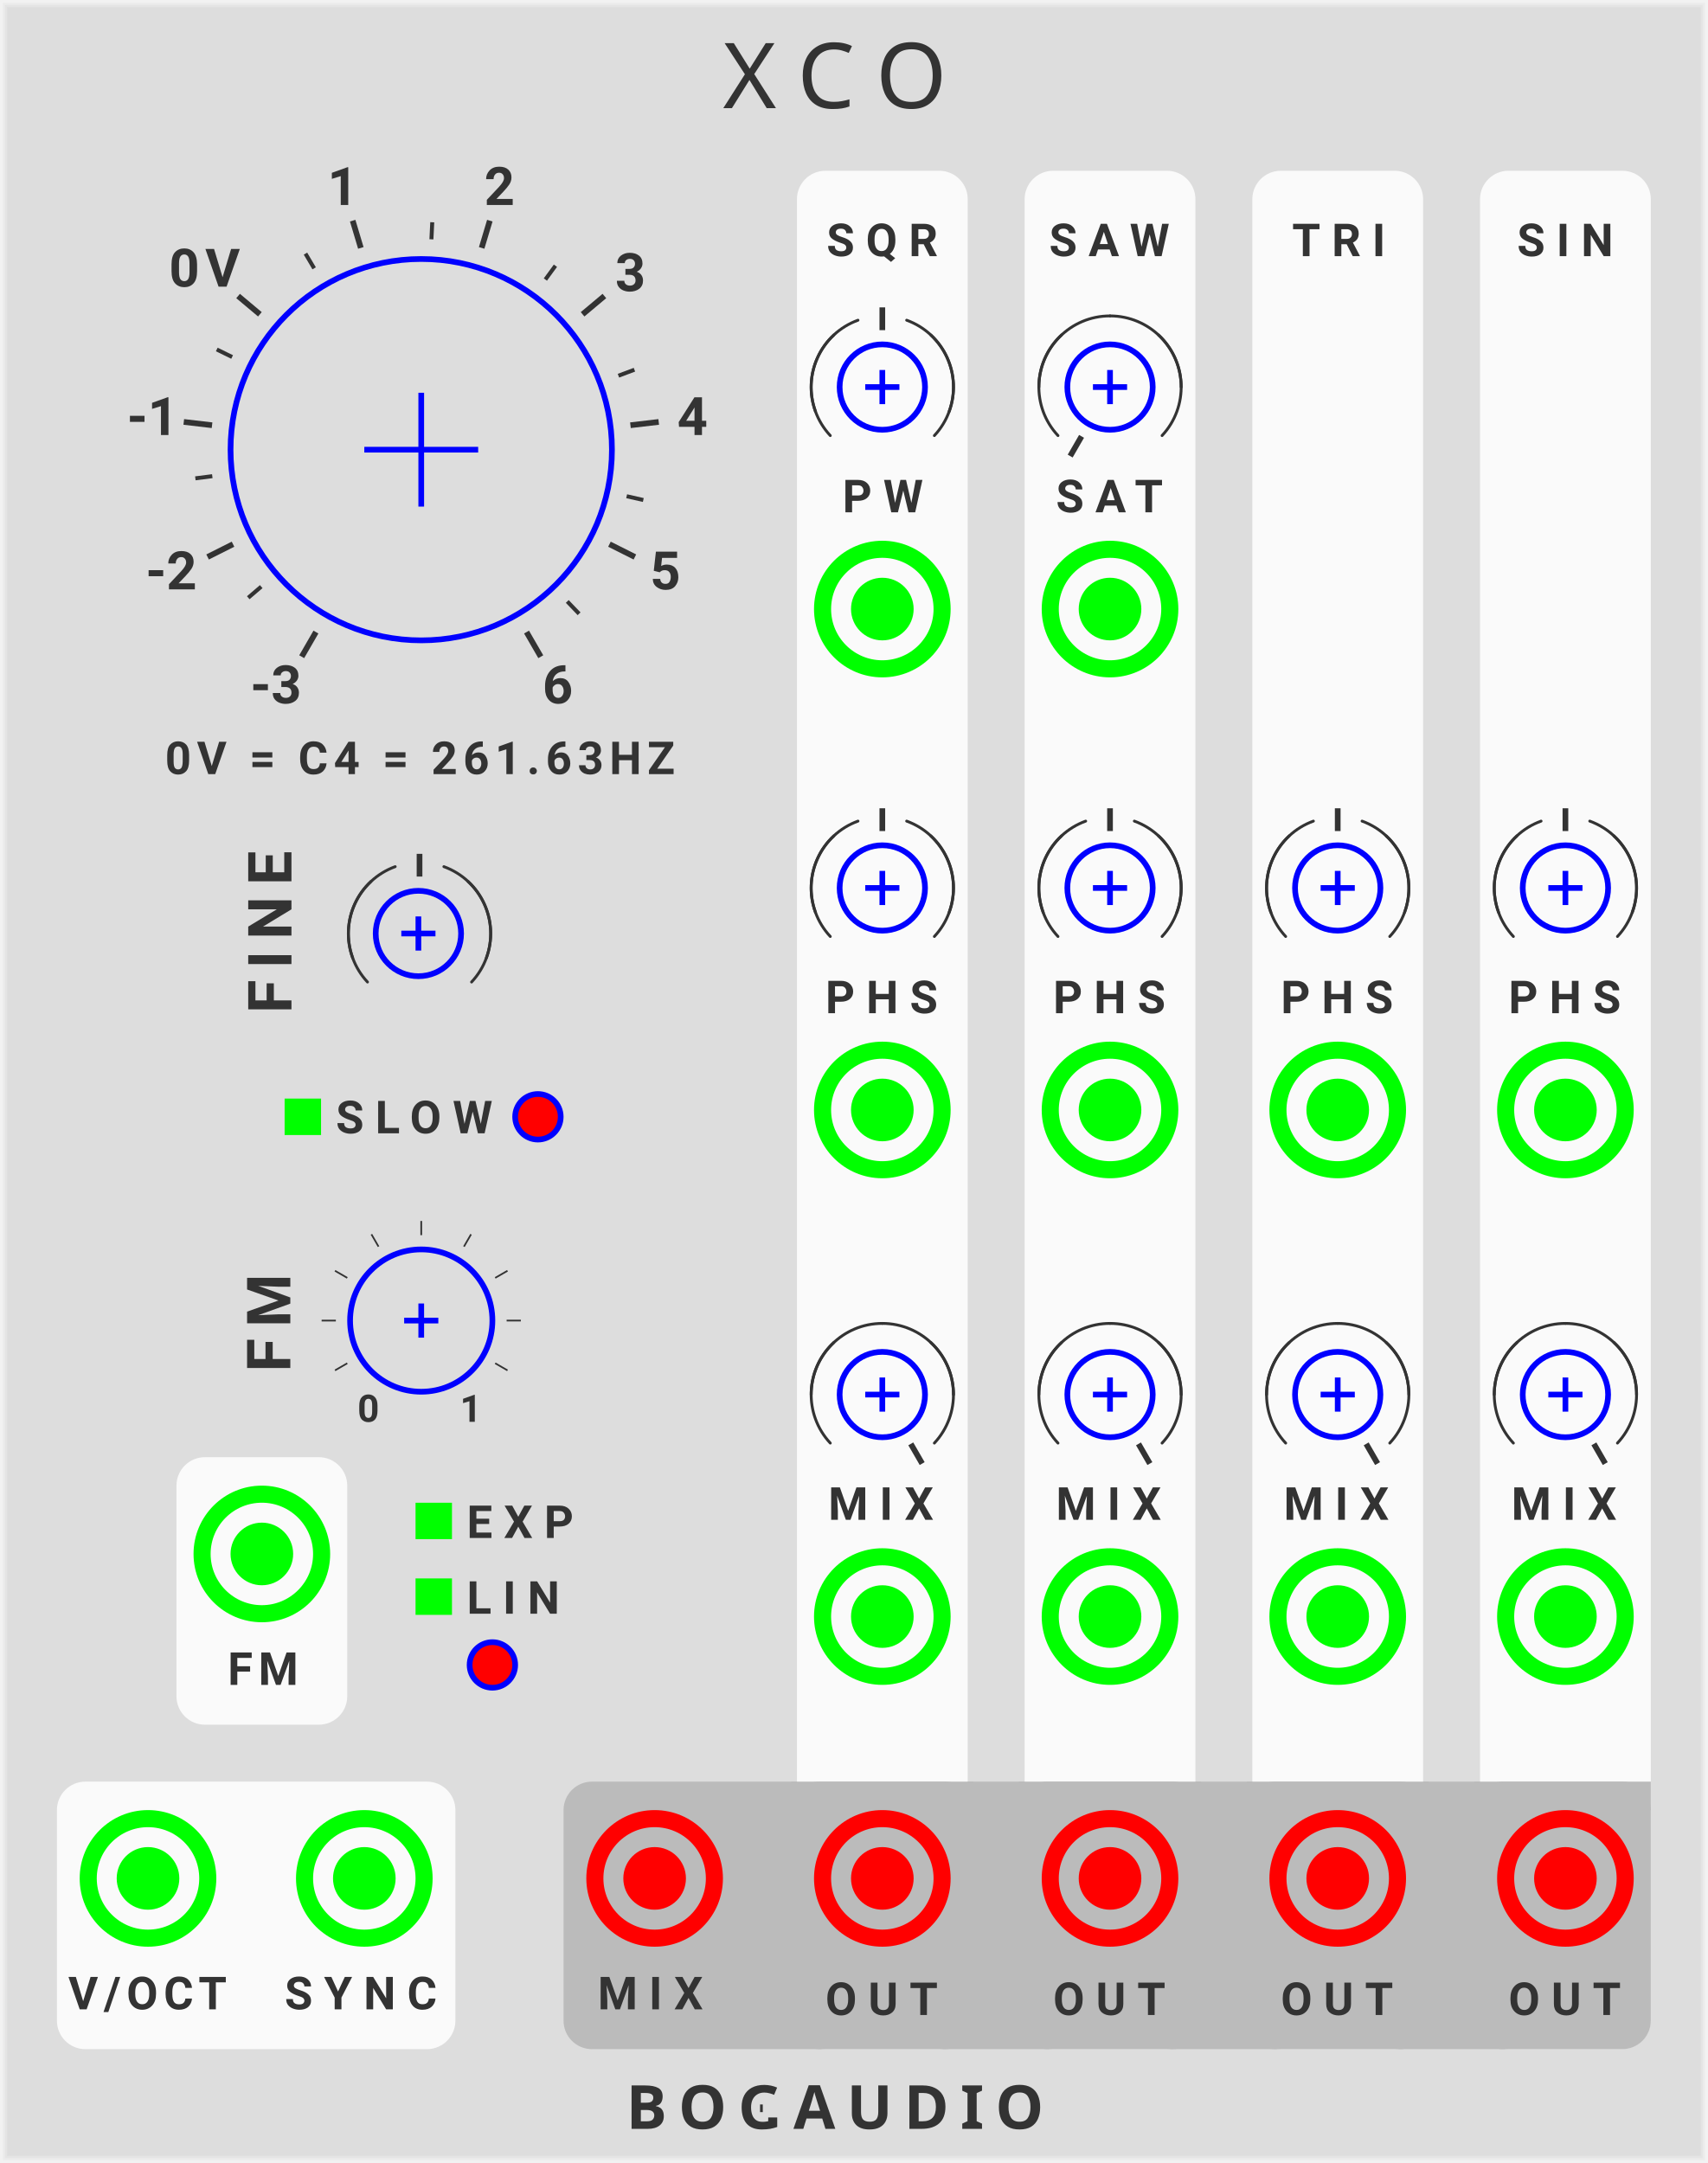
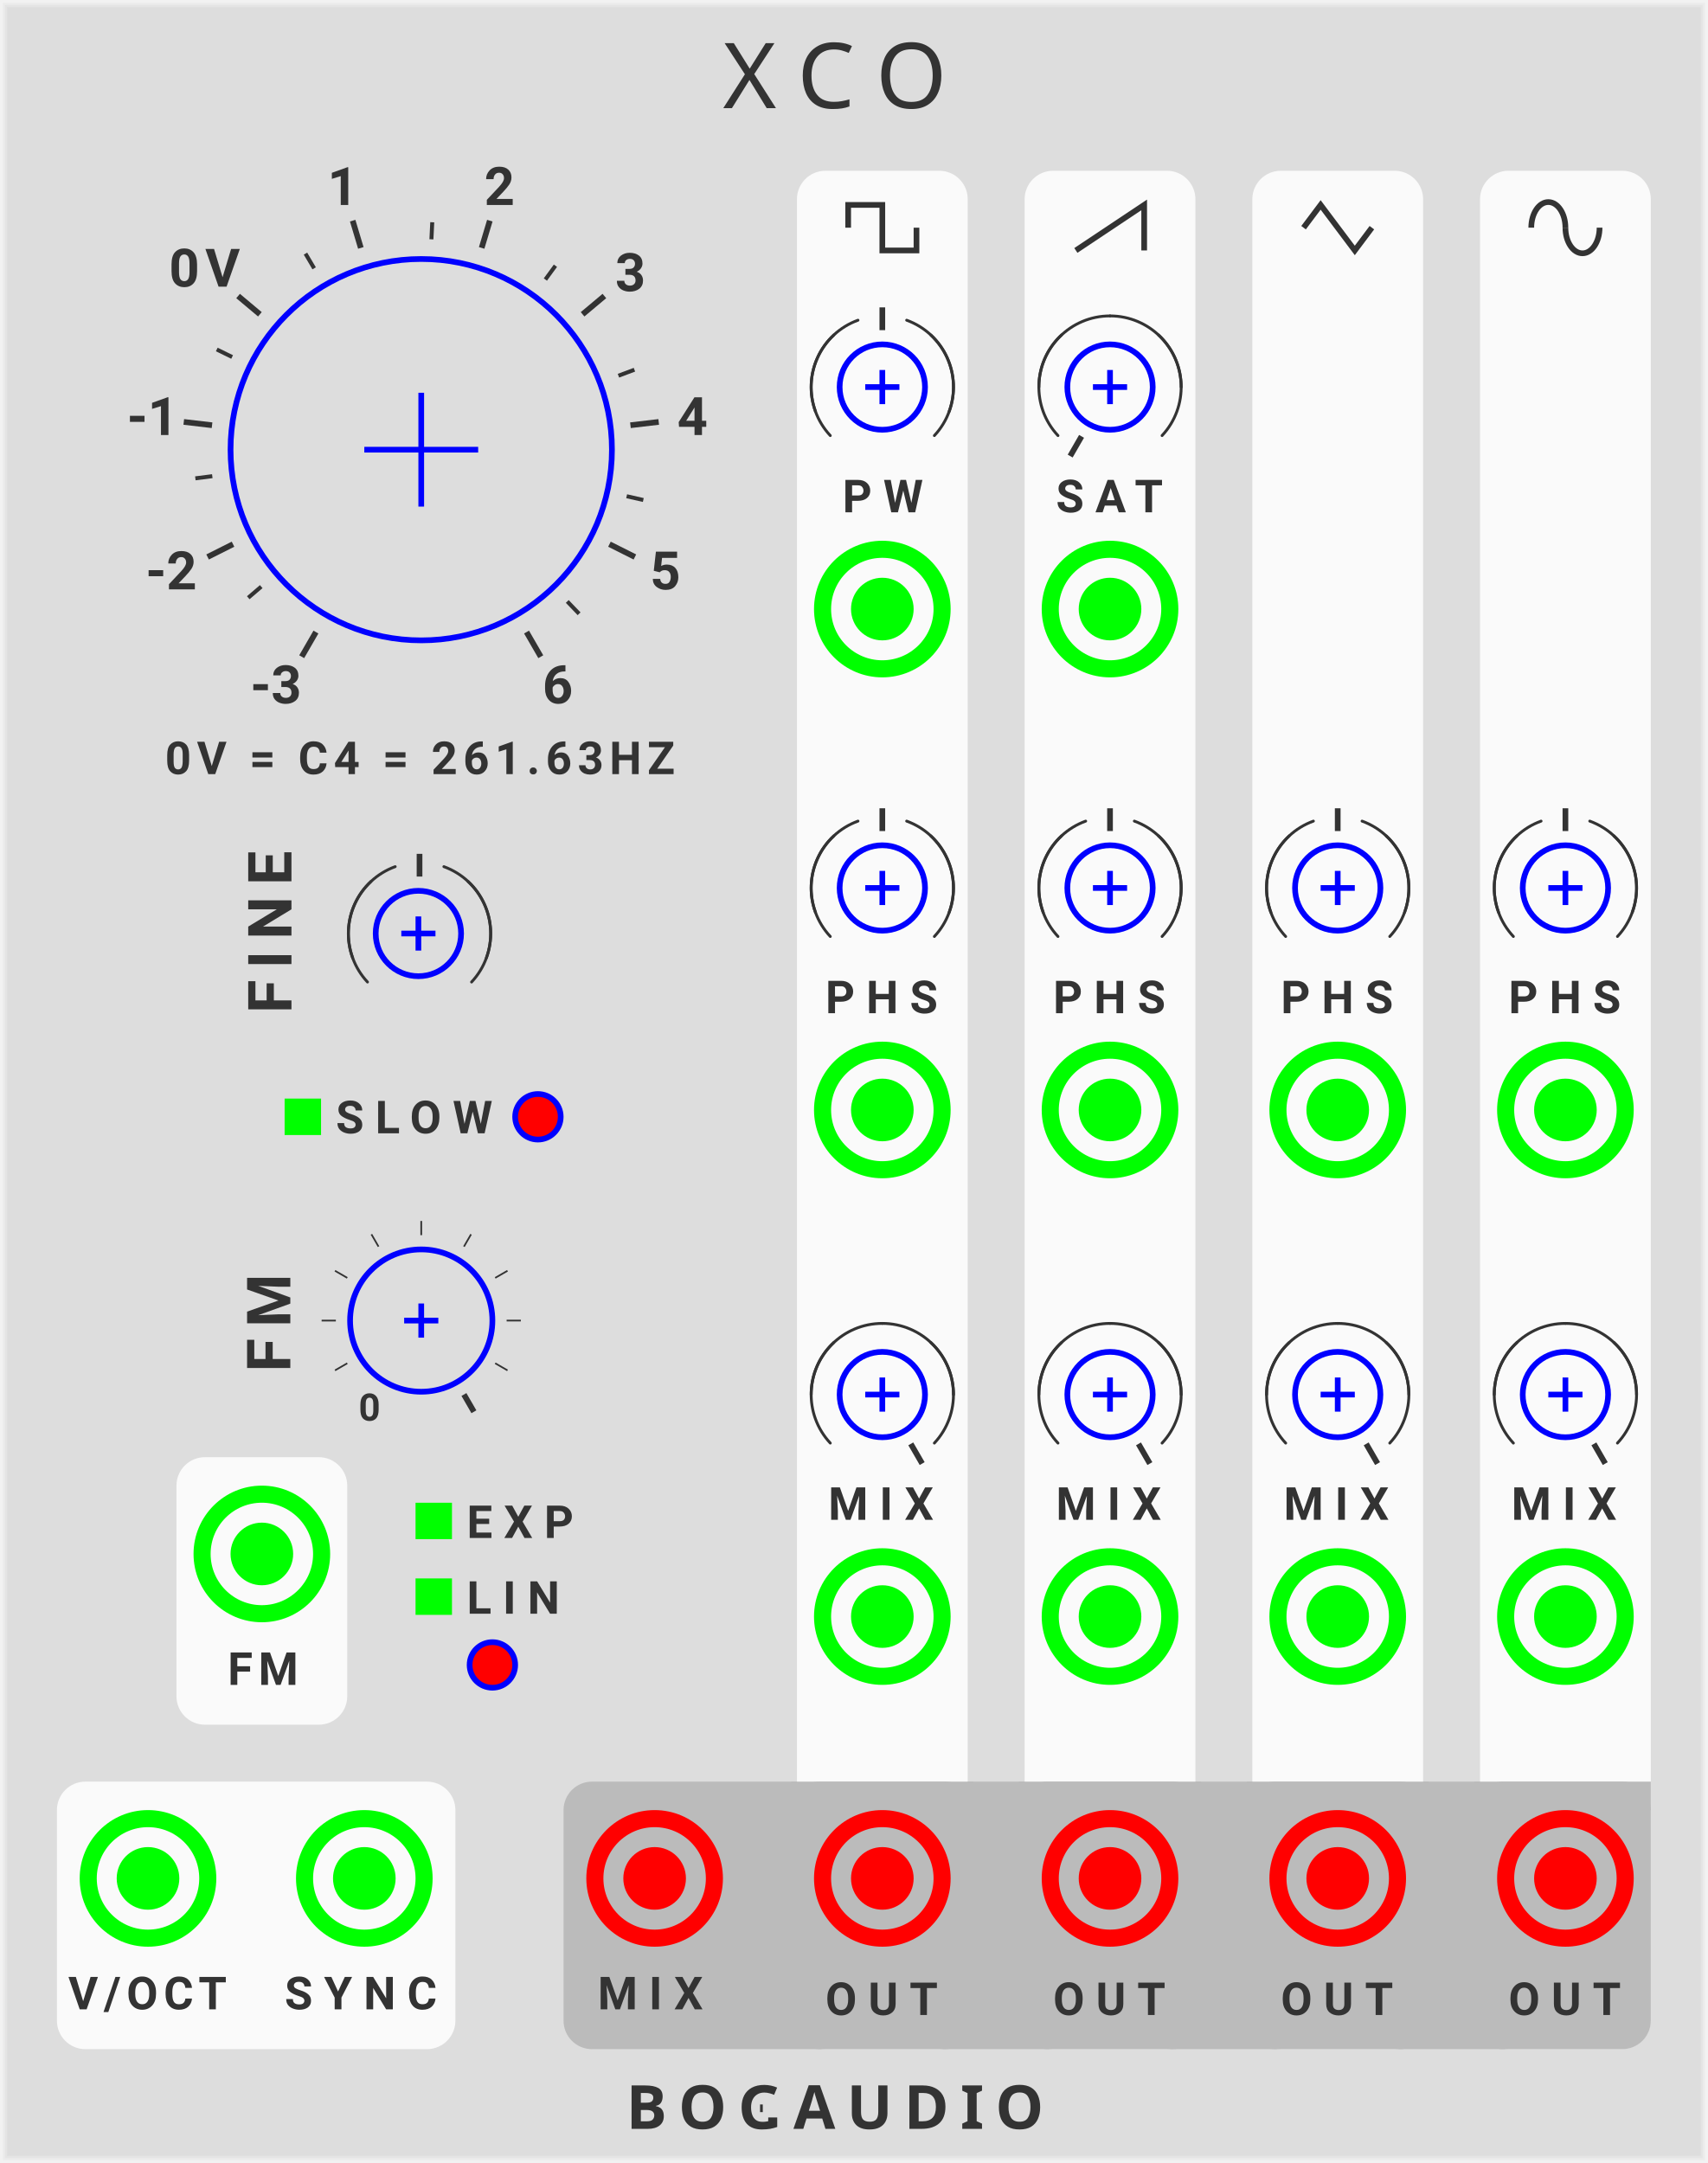
<svg xmlns="http://www.w3.org/2000/svg" xmlns:xlink="http://www.w3.org/1999/xlink" version="1.1" width="300" height="380" viewBox="0 0 300 380">
  <style>
    text {
      fill: #333;
      font-family: 'Roboto', sans-serif;
      font-weight: bold;
    }
    text.title {
      font-family: 'Comfortaa', sans-serif;
      font-weight: normal;
    }
    text.brand {
      font-family: 'Audiowide', sans-serif;
      font-weight: bold;
    }
  </style>
  <defs>
    <symbol id="knob-large" viewBox="0 0 68px 68px">
      <g transform="translate(34 34)">
        <polyline points="-10,0 10,0" stroke-width="1" stroke="#00f" />
        <polyline points="0,-10 0,10" stroke-width="1" stroke="#00f" />
        <circle cx="0" cy="0" r="33.5" stroke-width="1" stroke="#00f" fill="none" />
      </g>
    </symbol>
    <symbol id="knob-medium" viewBox="0 0 26px 26px">
      <g transform="translate(13 13)">
        <polyline points="-3,0 3,0" stroke-width="1" stroke="#00f" />
        <polyline points="0,-3 0,3" stroke-width="1" stroke="#00f" />
        <circle cx="0" cy="0" r="12.5" stroke-width="1" stroke="#00f" fill="none" />
      </g>
    </symbol>
    <symbol id="knob-smallest" viewBox="0 0 16px 16px">
      <g transform="translate(8 8)">
        <polyline points="-3,0 3,0" stroke-width="1" stroke="#00f" />
        <polyline points="0,-3 0,3" stroke-width="1" stroke="#00f" />
        <circle r="7.5" stroke-width="1" stroke="#00f" fill="none" />
      </g>
    </symbol>
    <symbol id="knobguide-frequency" viewBox="0 0 108px 108px">
      <g transform="translate(54 54)">
        <g transform="rotate(-240) translate(34 0)">
          <polyline points="0,0 5,0" stroke-width="1" stroke="#333" transform="translate(3 0)" />
          <text font-size="7.0pt" transform="translate(14 0) rotate(240) translate(-6 3)">-3</text>
        </g>
        <g transform="rotate(-220.56) translate(34 0)">
          <polyline points="0,0 3,0" stroke-width="0.7" stroke="#333" transform="translate(3 0)" />
        </g>
        <g transform="rotate(-206.667) translate(34 0)">
          <polyline points="0,0 5,0" stroke-width="1" stroke="#333" transform="translate(3 0)" />
          <text font-size="7.0pt" transform="translate(14 0) rotate(206.667) translate(-5.5 3)">-2</text>
        </g>
        <g transform="rotate(-187.23) translate(34 0)">
          <polyline points="0,0 3,0" stroke-width="0.7" stroke="#333" transform="translate(3 0)" />
        </g>
        <g transform="rotate(-173.333) translate(34 0)">
          <polyline points="0,0 5,0" stroke-width="1" stroke="#333" transform="translate(3 0)" />
          <text font-size="7.0pt" transform="translate(14 0) rotate(173.333) translate(-4 3)">-1</text>
        </g>
        <g transform="rotate(-153.89) translate(34 0)">
          <polyline points="0,0 3,0" stroke-width="0.7" stroke="#333" transform="translate(3 0)" />
        </g>
        <g transform="rotate(-140) translate(34 0)">
          <polyline points="0,0 5,0" stroke-width="1" stroke="#333" transform="translate(3 0)" />
          <text font-size="7.0pt" letter-spacing="1px" transform="translate(16 0) rotate(140) translate(-6 3.5)">0V</text>
        </g>
        <g transform="rotate(-120.56) translate(34 0)">
          <polyline points="0,0 3,0" stroke-width="0.7" stroke="#333" transform="translate(3 0)" />
        </g>
        <g transform="rotate(-106.667) translate(34 0)">
          <polyline points="0,0 5,0" stroke-width="1" stroke="#333" transform="translate(3 0)" />
          <text font-size="7.0pt" transform="translate(14 0) rotate(106.667) translate(-2.7 3)">1</text>
        </g>
        <g transform="rotate(-87.23) translate(34 0)">
          <polyline points="0,0 3,0" stroke-width="0.7" stroke="#333" transform="translate(3 0)" />
        </g>
        <g transform="rotate(-73.33) translate(34 0)">
          <polyline points="0,0 5,0" stroke-width="1" stroke="#333" transform="translate(3 0)" />
          <text font-size="7.0pt" transform="translate(14 0) rotate(73.333) translate(-2.7 3)">2</text>
        </g>
        <g transform="rotate(-53.89) translate(34 0)">
          <polyline points="0,0 3,0" stroke-width="0.7" stroke="#333" transform="translate(3 0)" />
        </g>
        <g transform="rotate(-40) translate(34 0)">
          <polyline points="0,0 5,0" stroke-width="1" stroke="#333" transform="translate(3 0)" />
          <text font-size="7.0pt" transform="translate(14 0) rotate(40) translate(-2.7 3)">3</text>
        </g>
        <g transform="rotate(-20.56) translate(34 0)">
          <polyline points="0,0 3,0" stroke-width="0.7" stroke="#333" transform="translate(3 0)" />
        </g>
        <g transform="rotate(-6.667) translate(34 0)">
          <polyline points="0,0 5,0" stroke-width="1" stroke="#333" transform="translate(3 0)" />
          <text font-size="7.0pt" transform="translate(14 0) rotate(6.667) translate(-2.7 3)">4</text>
        </g>
        <g transform="rotate(12.77) translate(34 0)">
          <polyline points="0,0 3,0" stroke-width="0.7" stroke="#333" transform="translate(3 0)" />
        </g>
        <g transform="rotate(26.667) translate(34 0)">
          <polyline points="0,0 5,0" stroke-width="1" stroke="#333" transform="translate(3 0)" />
          <text font-size="7.0pt" transform="translate(14 0) rotate(-26.667) translate(-2.7 3)">5</text>
        </g>
        <g transform="rotate(46.11) translate(34 0)">
          <polyline points="0,0 3,0" stroke-width="0.7" stroke="#333" transform="translate(3 0)" />
        </g>
        <g transform="rotate(60) translate(34 0)">
          <polyline points="0,0 5,0" stroke-width="1" stroke="#333" transform="translate(3 0)" />
          <text font-size="7.0pt" transform="translate(14 0) rotate(-60) translate(-2.7 3)">6</text>
        </g>
      </g>
    </symbol>
    <symbol id="knobguide-fm" viewBox="0 0 45px 45px">
      <g transform="translate(22.5 22.5)">
-         <g transform="rotate(-240) translate(15 0)">
-           <text font-size="5.0pt" transform="translate(3 0) rotate(240) translate(-2.2 2.2)">0</text>
-         </g>
-         <g transform="rotate(-210) translate(15 0)">
-           <polyline points="0,0 2.5,0" stroke-width="0.3" stroke="#333" />
-         </g>
-         <g transform="rotate(-180) translate(15 0)">
-           <polyline points="0,0 2.5,0" stroke-width="0.3" stroke="#333" />
-         </g>
-         <g transform="rotate(-150) translate(15 0)">
-           <polyline points="0,0 2.5,0" stroke-width="0.3" stroke="#333" />
-         </g>
-         <g transform="rotate(-120) translate(15 0)">
-           <polyline points="0,0 2.5,0" stroke-width="0.3" stroke="#333" />
-         </g>
-         <g transform="rotate(-90) translate(15 0)">
-           <polyline points="0,0 2.5,0" stroke-width="0.3" stroke="#333" />
-         </g>
-         <g transform="rotate(-60) translate(15 0)">
-           <polyline points="0,0 2.5,0" stroke-width="0.3" stroke="#333" />
-         </g>
-         <g transform="rotate(-30) translate(15 0)">
-           <polyline points="0,0 2.5,0" stroke-width="0.3" stroke="#333" />
-         </g>
-         <g transform="rotate(0) translate(15 0)">
-           <polyline points="0,0 2.5,0" stroke-width="0.3" stroke="#333" />
-         </g>
-         <g transform="rotate(30) translate(15 0)">
-           <polyline points="0,0 2.5,0" stroke-width="0.3" stroke="#333" />
-         </g>
-         <g transform="rotate(60) translate(15 0)">
-           <text font-size="5.0pt" transform="translate(3 0) rotate(-60) translate(-2.2 2.2)">1</text>
-         </g>
+         <text font-size="5.0pt" transform="rotate(-240) translate(18 0) rotate(240) translate(-2 2)">0</text>
+         <polyline points="0,0 2.5,0" stroke-width="0.3" stroke="#333" transform="rotate(-210) translate(15 0)" />
+         <polyline points="0,0 2.5,0" stroke-width="0.3" stroke="#333" transform="rotate(-180) translate(15 0)" />
+         <polyline points="0,0 2.5,0" stroke-width="0.3" stroke="#333" transform="rotate(-150) translate(15 0)" />
+         <polyline points="0,0 2.5,0" stroke-width="0.3" stroke="#333" transform="rotate(-120) translate(15 0)" />
+         <polyline points="0,0 2.5,0" stroke-width="0.3" stroke="#333" transform="rotate(-90) translate(15 0)" />
+         <polyline points="0,0 2.5,0" stroke-width="0.3" stroke="#333" transform="rotate(-60) translate(15 0)" />
+         <polyline points="0,0 2.5,0" stroke-width="0.3" stroke="#333" transform="rotate(-30) translate(15 0)" />
+         <polyline points="0,0 2.5,0" stroke-width="0.3" stroke="#333" transform="rotate(0) translate(15 0)" />
+         <polyline points="0,0 2.5,0" stroke-width="0.3" stroke="#333" transform="rotate(30) translate(15 0)" />
+         <polyline points="0,0 3.5,0" stroke-width="1" stroke="#333" transform="rotate(60) translate(15 0)" />
      </g>
    </symbol>
    <symbol id="knobguide-centertick" viewBox="0 0 40px 40px">
      <g transform="translate(20 20)">
        <g transform="rotate(-90) translate(10 0)">
          <polyline points="0,0 4,0" stroke-width="1" stroke="#333" />
        </g>
        <path d="M 0 -12.5 A 12.5 12.5 0 0 1 12.5 0" stroke="#333" stroke-width="0.5" stroke-linecap="round" fill="none" transform="rotate(20)" />
        <path d="M 0 -12.5 A 12.5 12.5 0 0 1 12.5 0" stroke="#333" stroke-width="0.5" stroke-linecap="round" fill="none" transform="rotate(43)" />
        <path d="M 0 -12.5 A 12.5 12.5 0 0 0 -12.5 0" stroke="#333" stroke-width="0.5" stroke-linecap="round" fill="none" transform="rotate(-20)" />
        <path d="M 0 -12.5 A 12.5 12.5 0 0 0 -12.5 0" stroke="#333" stroke-width="0.5" stroke-linecap="round" fill="none" transform="rotate(-43)" />
      </g>
    </symbol>
    <symbol id="knobguide-maxtick" viewBox="0 0 40px 40px">
      <g transform="translate(20 20)">
        <g transform="rotate(60) translate(10 0)">
          <polyline points="0,0 4,0" stroke-width="1" stroke="#333" />
        </g>
        <path d="M 0 -12.5 A 12.5 12.5 0 0 1 12.5 0" stroke="#333" stroke-width="0.5" stroke-linecap="round" fill="none" transform="rotate(0)" />
        <path d="M 0 -12.5 A 12.5 12.5 0 0 1 12.5 0" stroke="#333" stroke-width="0.5" stroke-linecap="round" fill="none" transform="rotate(43)" />
        <path d="M 0 -12.5 A 12.5 12.5 0 0 0 -12.5 0" stroke="#333" stroke-width="0.5" stroke-linecap="round" fill="none" transform="rotate(0)" />
        <path d="M 0 -12.5 A 12.5 12.5 0 0 0 -12.5 0" stroke="#333" stroke-width="0.5" stroke-linecap="round" fill="none" transform="rotate(-43)" />
      </g>
    </symbol>
    <symbol id="knobguide-mintick" viewBox="0 0 40px 40px">
      <g transform="translate(20 20)">
        <g transform="rotate(-240) translate(10 0)">
          <polyline points="0,0 4,0" stroke-width="1" stroke="#333" />
        </g>
        <path d="M 0 -12.5 A 12.5 12.5 0 0 1 12.5 0" stroke="#333" stroke-width="0.5" stroke-linecap="round" fill="none" transform="rotate(0)" />
        <path d="M 0 -12.5 A 12.5 12.5 0 0 1 12.5 0" stroke="#333" stroke-width="0.5" stroke-linecap="round" fill="none" transform="rotate(43)" />
        <path d="M 0 -12.5 A 12.5 12.5 0 0 0 -12.5 0" stroke="#333" stroke-width="0.5" stroke-linecap="round" fill="none" transform="rotate(0)" />
        <path d="M 0 -12.5 A 12.5 12.5 0 0 0 -12.5 0" stroke="#333" stroke-width="0.5" stroke-linecap="round" fill="none" transform="rotate(-43)" />
      </g>
    </symbol>
    <symbol id="input" viewBox="0 0 24px 24px">
      <g transform="translate(12 12)">
        <circle cx="0" cy="0" r="5" stroke-width="1" stroke="#0f0" fill="#0f0" />
        <circle cx="0" cy="0" r="10.5" stroke-width="3" stroke="#0f0" fill="none" />
      </g>
    </symbol>
    <symbol id="output" viewBox="0 0 24px 24px">
      <g transform="translate(12 12)">
        <circle cx="0" cy="0" r="5" stroke-width="1" stroke="#f00" fill="#f00" />
        <circle cx="0" cy="0" r="10.5" stroke-width="3" stroke="#f00" fill="none" />
      </g>
    </symbol>
    <symbol id="button-small" viewBox="0 0 9px 9px">
      <g transform="translate(4.5 4.5)">
        <circle r="4" stroke-width="1" stroke="#00f" fill="#f00" />
      </g>
    </symbol>
    <symbol id="light-small" viewBox="0 0 6.4px 6.4px">
      <rect width="6.4" height="6.4" fill="#0f0" />
    </symbol>
  </defs>
  <rect width="100%" height="100%" fill="#ddd" />
  <polyline points="1,1 299,1 299,379 1,379 1,1" stroke="#e4e4e4" stroke-width="0.5" fill="none" />
  <polyline points="0.5,0.5 299.5,0.5 299.5,379.5 0.5,379.5 0.5,0.5" stroke="#ebebeb" stroke-width="0.8" fill="none" />
  <polyline points="0,0 300,0 300,380 0,380 0,0" stroke="#f2f2f2" stroke-width="1" fill="none" />
  <text class="title" x="127" y="19" font-size="12pt" letter-spacing="4px">XCO</text>
  <g transform="translate(110 374)">
    <text class="brand" font-size="8pt" letter-spacing="2px">BOGAUDIO</text>
    <rect width="3.0" height="3" fill="#ddd" transform="translate(24 -5)" />
  </g>
  <g transform="translate(20 25)">
    <use id="FREQUENCY_PARAM" xlink:href="#knob-large" transform="translate(20 20)" />
  </g>
  <use xlink:href="#knobguide-frequency" transform="translate(20 25)" />
  <text font-size="6pt" letter-spacing="1px" transform="translate(29 136)">0V = C4 = 261.63HZ</text>
  <g transform="translate(45.5 156)">
    <text font-size="8pt" letter-spacing="2px" transform="translate(5.7 22) rotate(270)">FINE</text>
    <use id="FINE_PARAM" xlink:href="#knob-smallest" transform="translate(20 0)" />
  </g>
  <use xlink:href="#knobguide-centertick" transform="translate(53.7 144)" />
  <g transform="translate(50 193)">
    <use id="SLOW_PARAM" xlink:href="#button-small" transform="translate(40 -1.3)" />
    <use id="SLOW_LIGHT" xlink:href="#light-small" transform="translate(0 0)" />
    <text font-size="6pt" letter-spacing="2px" transform="translate(9 6.1)">SLOW</text>
  </g>
  <g transform="translate(31 219)">
    <g transform="translate(10 0)">
      <text font-size="8pt" letter-spacing="2px" transform="translate(10 22) rotate(270)">FM</text>
      <use id="FM_PARAM" xlink:href="#knob-medium" transform="translate(20 0)" />
    </g>
    <g transform="translate(0 37)">
      <g transform="translate(0 0)">
        <rect width="30" height="47" rx="5" fill="#fafafa" />
        <use id="FM_INPUT" xlink:href="#input" transform="translate(3 5)" />
        <text font-size="6pt" letter-spacing="1px" transform="translate(9 40)">FM</text>
      </g>
      <g transform="translate(42 6)">
        <use id="FM_TYPE_PARAM" xlink:href="#button-small" transform="translate(9 26)" />
        <g transform="translate(0 2)">
          <use id="FM_EXP_LIGHT" xlink:href="#light-small" transform="translate(0 0)" />
          <text font-size="6pt" letter-spacing="2px" transform="translate(9 6.2)">EXP</text>
        </g>
        <g transform="translate(0 15.3)">
          <use id="FM_LIN_LIGHT" xlink:href="#light-small" transform="translate(0 0)" />
          <text font-size="6pt" letter-spacing="2px" transform="translate(9 6.2)">LIN</text>
        </g>
      </g>
    </g>
  </g>
  <use xlink:href="#knobguide-fm" transform="translate(51.5 209.5)" />
  <rect width="191" height="47" rx="5" fill="#bbb" transform="translate(99 313)" />
  <g transform="translate(140 30)">
    <rect width="30" height="330" rx="5" fill="#fafafa" />
-     <text font-size="6pt" letter-spacing="2px" transform="translate(5.2 15)">SQR</text>
+     <g transform="translate(9 6)">
+       <polyline points="0,4 0,0 6,0 6,8 12,8 12,4" stroke-width="1" stroke="#333" fill="none" />
+     </g>
    <g transform="translate(3 30)">
      <use id="SQUARE_PW_PARAM" xlink:href="#knob-smallest" transform="translate(4 0)" />
      <text font-size="6pt" letter-spacing="2px" transform="translate(5 30)">PW</text>
      <use id="SQUARE_PW_INPUT" xlink:href="#input" transform="translate(0 35)" />
    </g>
    <g transform="translate(3 118)">
      <use id="SQUARE_PHASE_PARAM" xlink:href="#knob-smallest" transform="translate(4 0)" />
      <text font-size="6pt" letter-spacing="2px" transform="translate(2 30)">PHS</text>
      <use id="SQUARE_PHASE_INPUT" xlink:href="#input" transform="translate(0 35)" />
    </g>
    <g transform="translate(3 207)">
      <use id="SQUARE_MIX_PARAM" xlink:href="#knob-smallest" transform="translate(4 0)" />
      <text font-size="6pt" letter-spacing="2px" transform="translate(2.5 30)">MIX</text>
      <use id="SQUARE_MIX_INPUT" xlink:href="#input" transform="translate(0 35)" />
    </g>
    <g transform="translate(0 288)">
      <rect width="32" height="5" fill="#bbb" transform="translate(-1 -5)" />
      <rect width="32" height="47" rx="5" fill="#bbb" transform="translate(-1 -5)" />
      <g transform="translate(3 0)">
        <use id="SQUARE_OUTPUT" xlink:href="#output" transform="translate(0 0)" />
        <text font-size="6pt" letter-spacing="2px" transform="translate(2 36)">OUT</text>
      </g>
    </g>
  </g>
  <use xlink:href="#knobguide-centertick" transform="translate(135 48)" />
  <use xlink:href="#knobguide-centertick" transform="translate(135 136)" />
  <use xlink:href="#knobguide-maxtick" transform="translate(135 225)" />
  <g transform="translate(180 30)">
    <rect width="30" height="330" rx="5" fill="#fafafa" />
-     <text font-size="6pt" letter-spacing="2px" transform="translate(4.3 15)">SAW</text>
+     <g transform="translate(9 6)">
+       <polyline points="0,8 12,0 12,8" stroke-width="1" stroke="#333" fill="none" />
+     </g>
    <g transform="translate(3 30)">
      <use id="SAW_SATURATION_PARAM" xlink:href="#knob-smallest" transform="translate(4 0)" />
      <text font-size="6pt" letter-spacing="2px" transform="translate(2.5 30)">SAT</text>
      <use id="SAW_SATURATION_INPUT" xlink:href="#input" transform="translate(0 35)" />
    </g>
    <g transform="translate(3 118)">
      <use id="SAW_PHASE_PARAM" xlink:href="#knob-smallest" transform="translate(4 0)" />
      <text font-size="6pt" letter-spacing="2px" transform="translate(2 30)">PHS</text>
      <use id="SAW_PHASE_INPUT" xlink:href="#input" transform="translate(0 35)" />
    </g>
    <g transform="translate(3 207)">
      <use id="SAW_MIX_PARAM" xlink:href="#knob-smallest" transform="translate(4 0)" />
      <text font-size="6pt" letter-spacing="2px" transform="translate(2.5 30)">MIX</text>
      <use id="SAW_MIX_INPUT" xlink:href="#input" transform="translate(0 35)" />
    </g>
    <g transform="translate(0 288)">
      <rect width="32" height="5" fill="#bbb" transform="translate(-1 -5)" />
      <rect width="32" height="47" rx="5" fill="#bbb" transform="translate(-1 -5)" />
      <g transform="translate(3 0)">
        <use id="SAW_OUTPUT" xlink:href="#output" transform="translate(0 0)" />
        <text font-size="6pt" letter-spacing="2px" transform="translate(2 36)">OUT</text>
      </g>
    </g>
  </g>
  <use xlink:href="#knobguide-mintick" transform="translate(175 48)" />
  <use xlink:href="#knobguide-centertick" transform="translate(175 136)" />
  <use xlink:href="#knobguide-maxtick" transform="translate(175 225)" />
  <g transform="translate(220 30)">
    <rect width="30" height="330" rx="5" fill="#fafafa" />
-     <text font-size="6pt" letter-spacing="2px" transform="translate(7 15)">TRI</text>
+     <g transform="translate(9 6)">
+       <polyline points="0,4 3,0 9,8 12,4" stroke-width="1" stroke="#333" fill="none" />
+     </g>
    <g transform="translate(3 118)">
      <use id="TRIANGLE_PHASE_PARAM" xlink:href="#knob-smallest" transform="translate(4 0)" />
      <text font-size="6pt" letter-spacing="2px" transform="translate(2 30)">PHS</text>
      <use id="TRIANGLE_PHASE_INPUT" xlink:href="#input" transform="translate(0 35)" />
    </g>
    <g transform="translate(3 207)">
      <use id="TRIANGLE_MIX_PARAM" xlink:href="#knob-smallest" transform="translate(4 0)" />
      <text font-size="6pt" letter-spacing="2px" transform="translate(2.5 30)">MIX</text>
      <use id="TRIANGLE_MIX_INPUT" xlink:href="#input" transform="translate(0 35)" />
    </g>
    <g transform="translate(0 288)">
      <rect width="32" height="5" fill="#bbb" transform="translate(-1 -5)" />
      <rect width="32" height="47" rx="5" fill="#bbb" transform="translate(-1 -5)" />
      <g transform="translate(3 0)">
        <use id="TRIANGLE_OUTPUT" xlink:href="#output" transform="translate(0 0)" />
        <text font-size="6pt" letter-spacing="2px" transform="translate(2 36)">OUT</text>
      </g>
    </g>
  </g>
  <use xlink:href="#knobguide-centertick" transform="translate(215 136)" />
  <use xlink:href="#knobguide-maxtick" transform="translate(215 225)" />
  <g transform="translate(260 30)">
    <rect width="30" height="330" rx="5" fill="#fafafa" />
-     <text font-size="6pt" letter-spacing="2px" transform="translate(6.5 15)">SIN</text>
+     <g transform="translate(9 6)">
+       <path d="M 0 4 A 2 3 0 0 1 6 4" stroke="#333" stroke-width="1" fill="none" />
+       <path d="M 6 4 A 2 3 0 0 0 12 4" stroke="#333" stroke-width="1" fill="none" />
+     </g>
    <g transform="translate(3 118)">
      <use id="SINE_PHASE_PARAM" xlink:href="#knob-smallest" transform="translate(4 0)" />
      <text font-size="6pt" letter-spacing="2px" transform="translate(2 30)">PHS</text>
      <use id="SINE_PHASE_INPUT" xlink:href="#input" transform="translate(0 35)" />
    </g>
    <g transform="translate(3 207)">
      <use id="SINE_MIX_PARAM" xlink:href="#knob-smallest" transform="translate(4 0)" />
      <text font-size="6pt" letter-spacing="2px" transform="translate(2.5 30)">MIX</text>
      <use id="SINE_MIX_INPUT" xlink:href="#input" transform="translate(0 35)" />
    </g>
    <g transform="translate(0 288)">
      <rect width="31" height="5" fill="#bbb" transform="translate(-1 -5)" />
      <rect width="31" height="47" rx="5" fill="#bbb" transform="translate(-1 -5)" />
      <g transform="translate(3 0)">
        <use id="SINE_OUTPUT" xlink:href="#output" transform="translate(0 0)" />
        <text font-size="6pt" letter-spacing="2px" transform="translate(2 36)">OUT</text>
      </g>
    </g>
  </g>
  <use xlink:href="#knobguide-centertick" transform="translate(255 136)" />
  <use xlink:href="#knobguide-maxtick" transform="translate(255 225)" />
  <g transform="translate(0 313)">
    <rect width="70" height="47" rx="5" fill="#fafafa" transform="translate(10 0)" />
    <g transform="translate(10 0)">
      <use id="PITCH_INPUT" xlink:href="#input" transform="translate(4 5)" />
      <text font-size="6pt" letter-spacing="1px" transform="translate(2 40)">V/OCT</text>
    </g>
    <g transform="translate(50 0)">
      <use id="SYNC_INPUT" xlink:href="#input" transform="translate(2 5)" />
      <text font-size="6pt" letter-spacing="2px" transform="translate(0 40)">SYNC</text>
    </g>
    <g transform="translate(100 0)">
      <use id="MIX_OUTPUT" xlink:href="#output" transform="translate(3 5)" />
      <text font-size="6pt" letter-spacing="2px" transform="translate(5 40)">MIX</text>
    </g>
  </g>
</svg>
